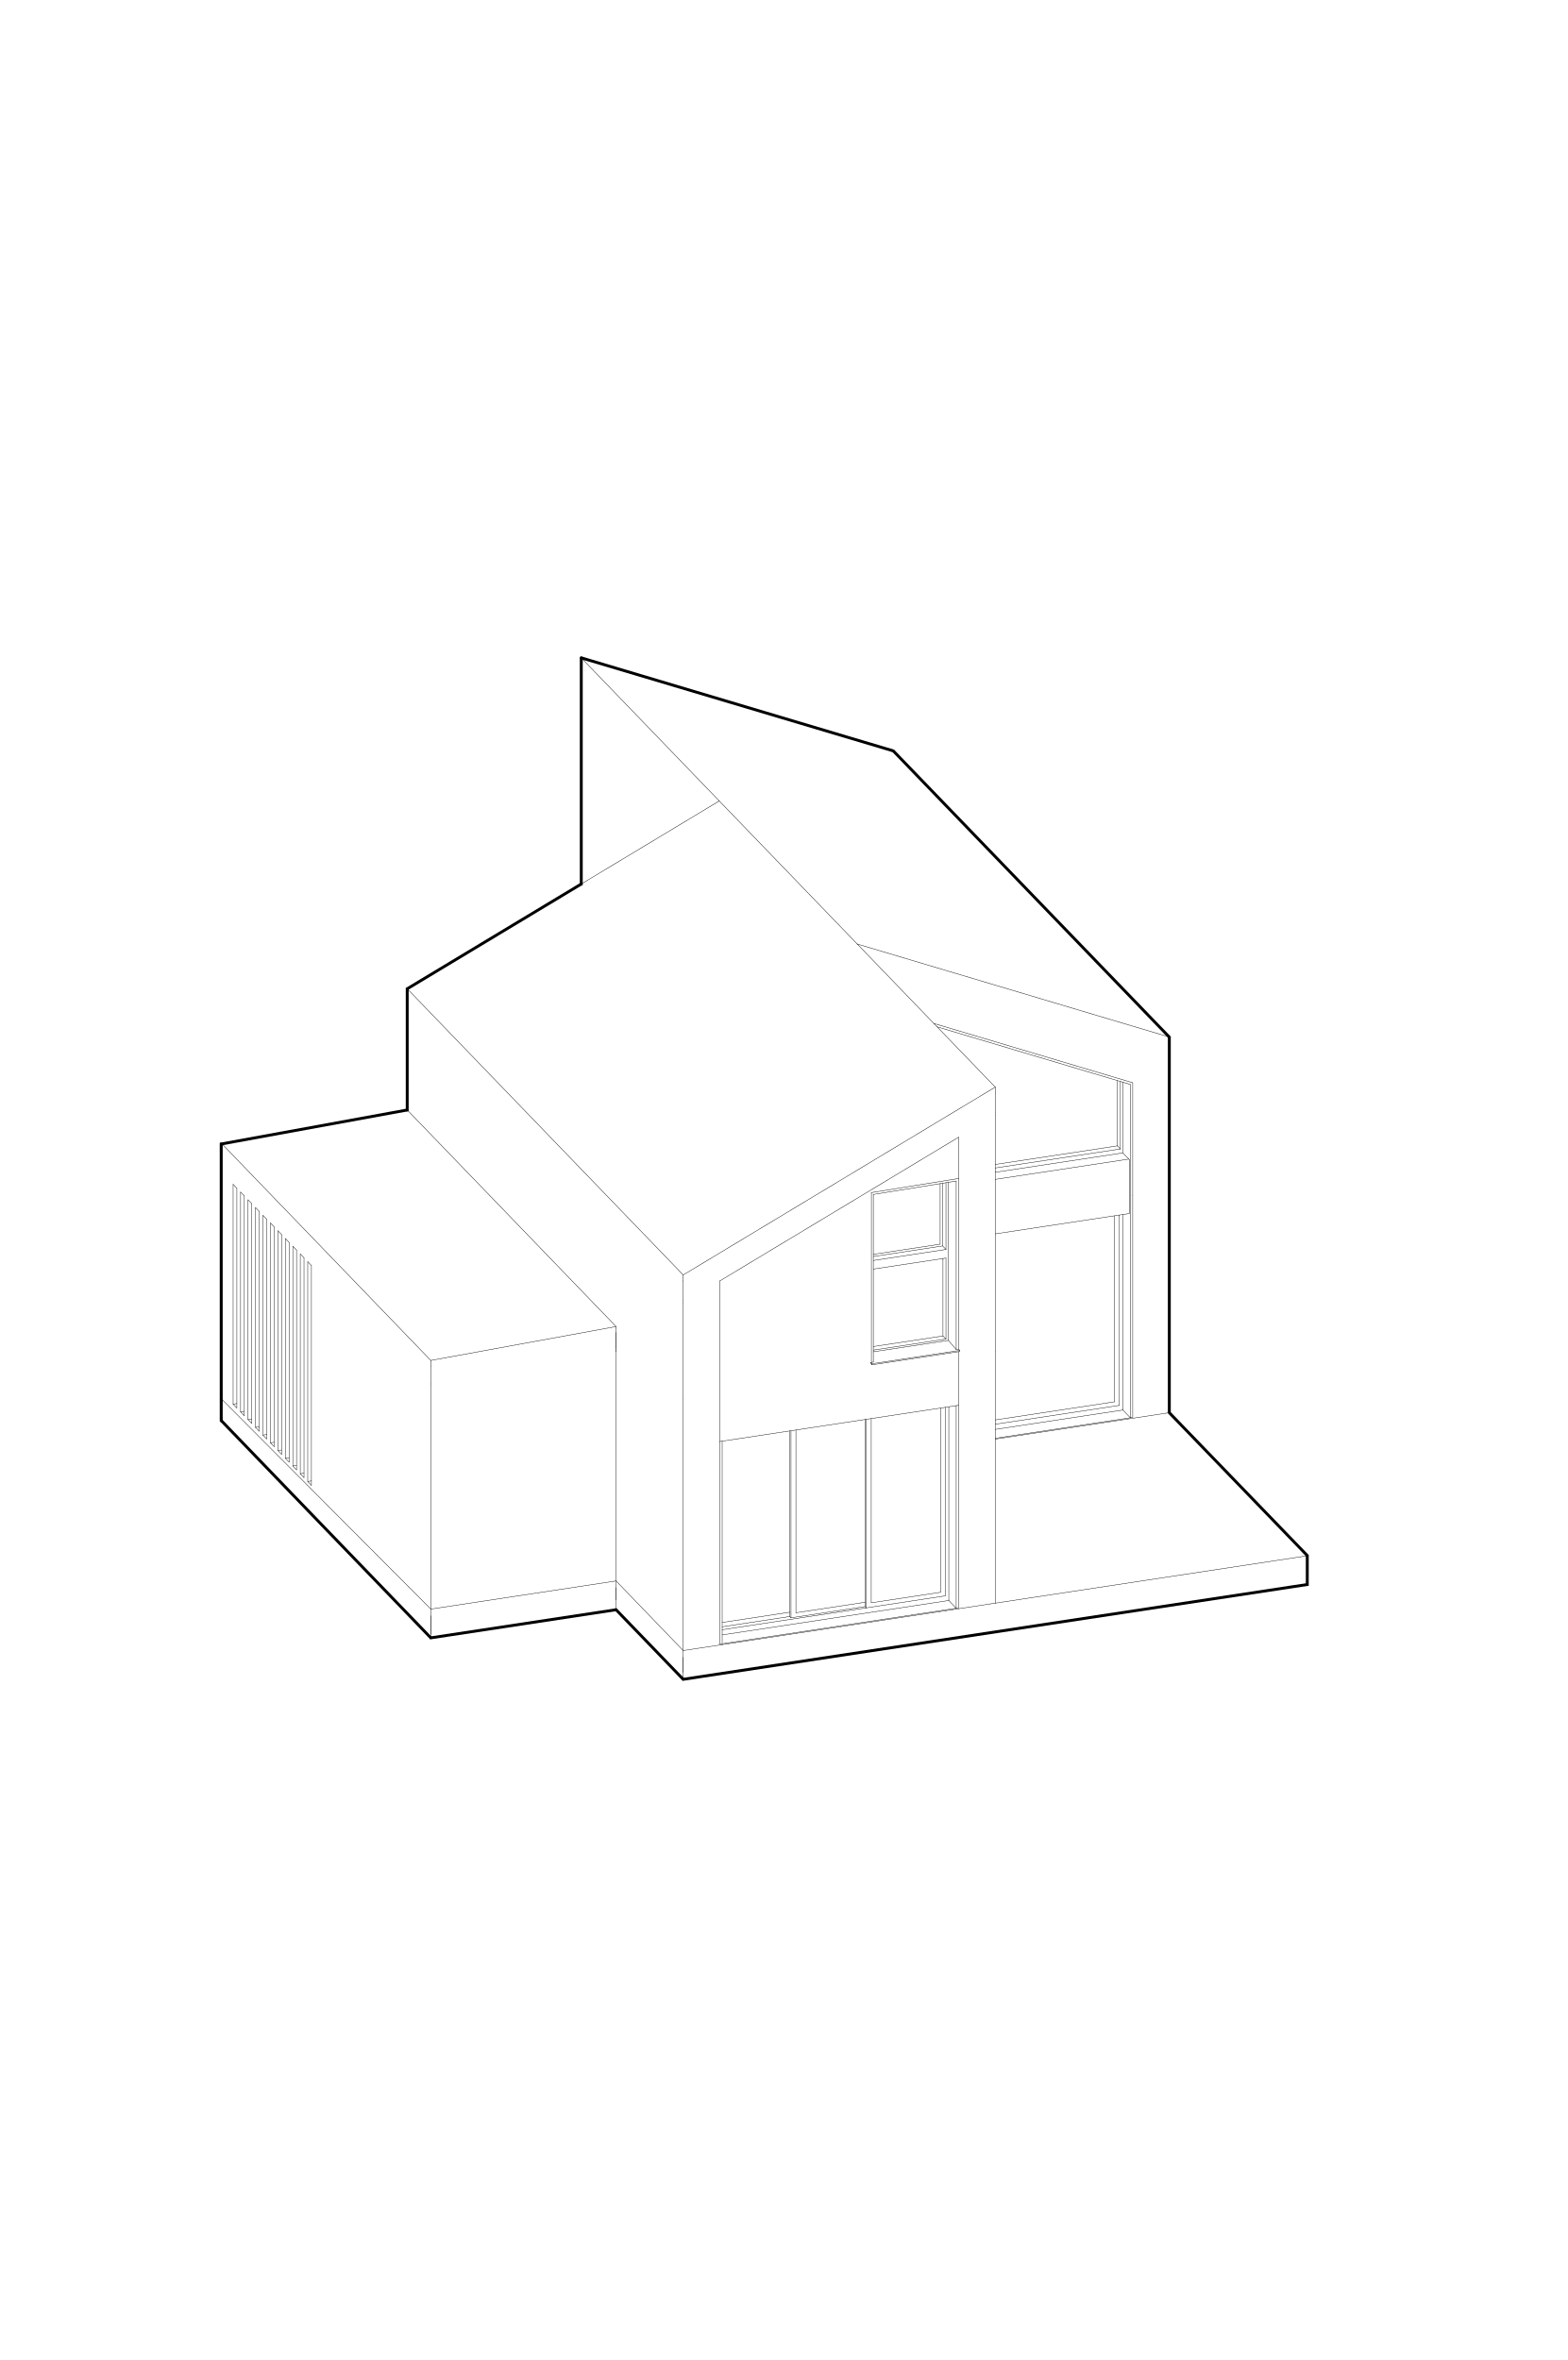
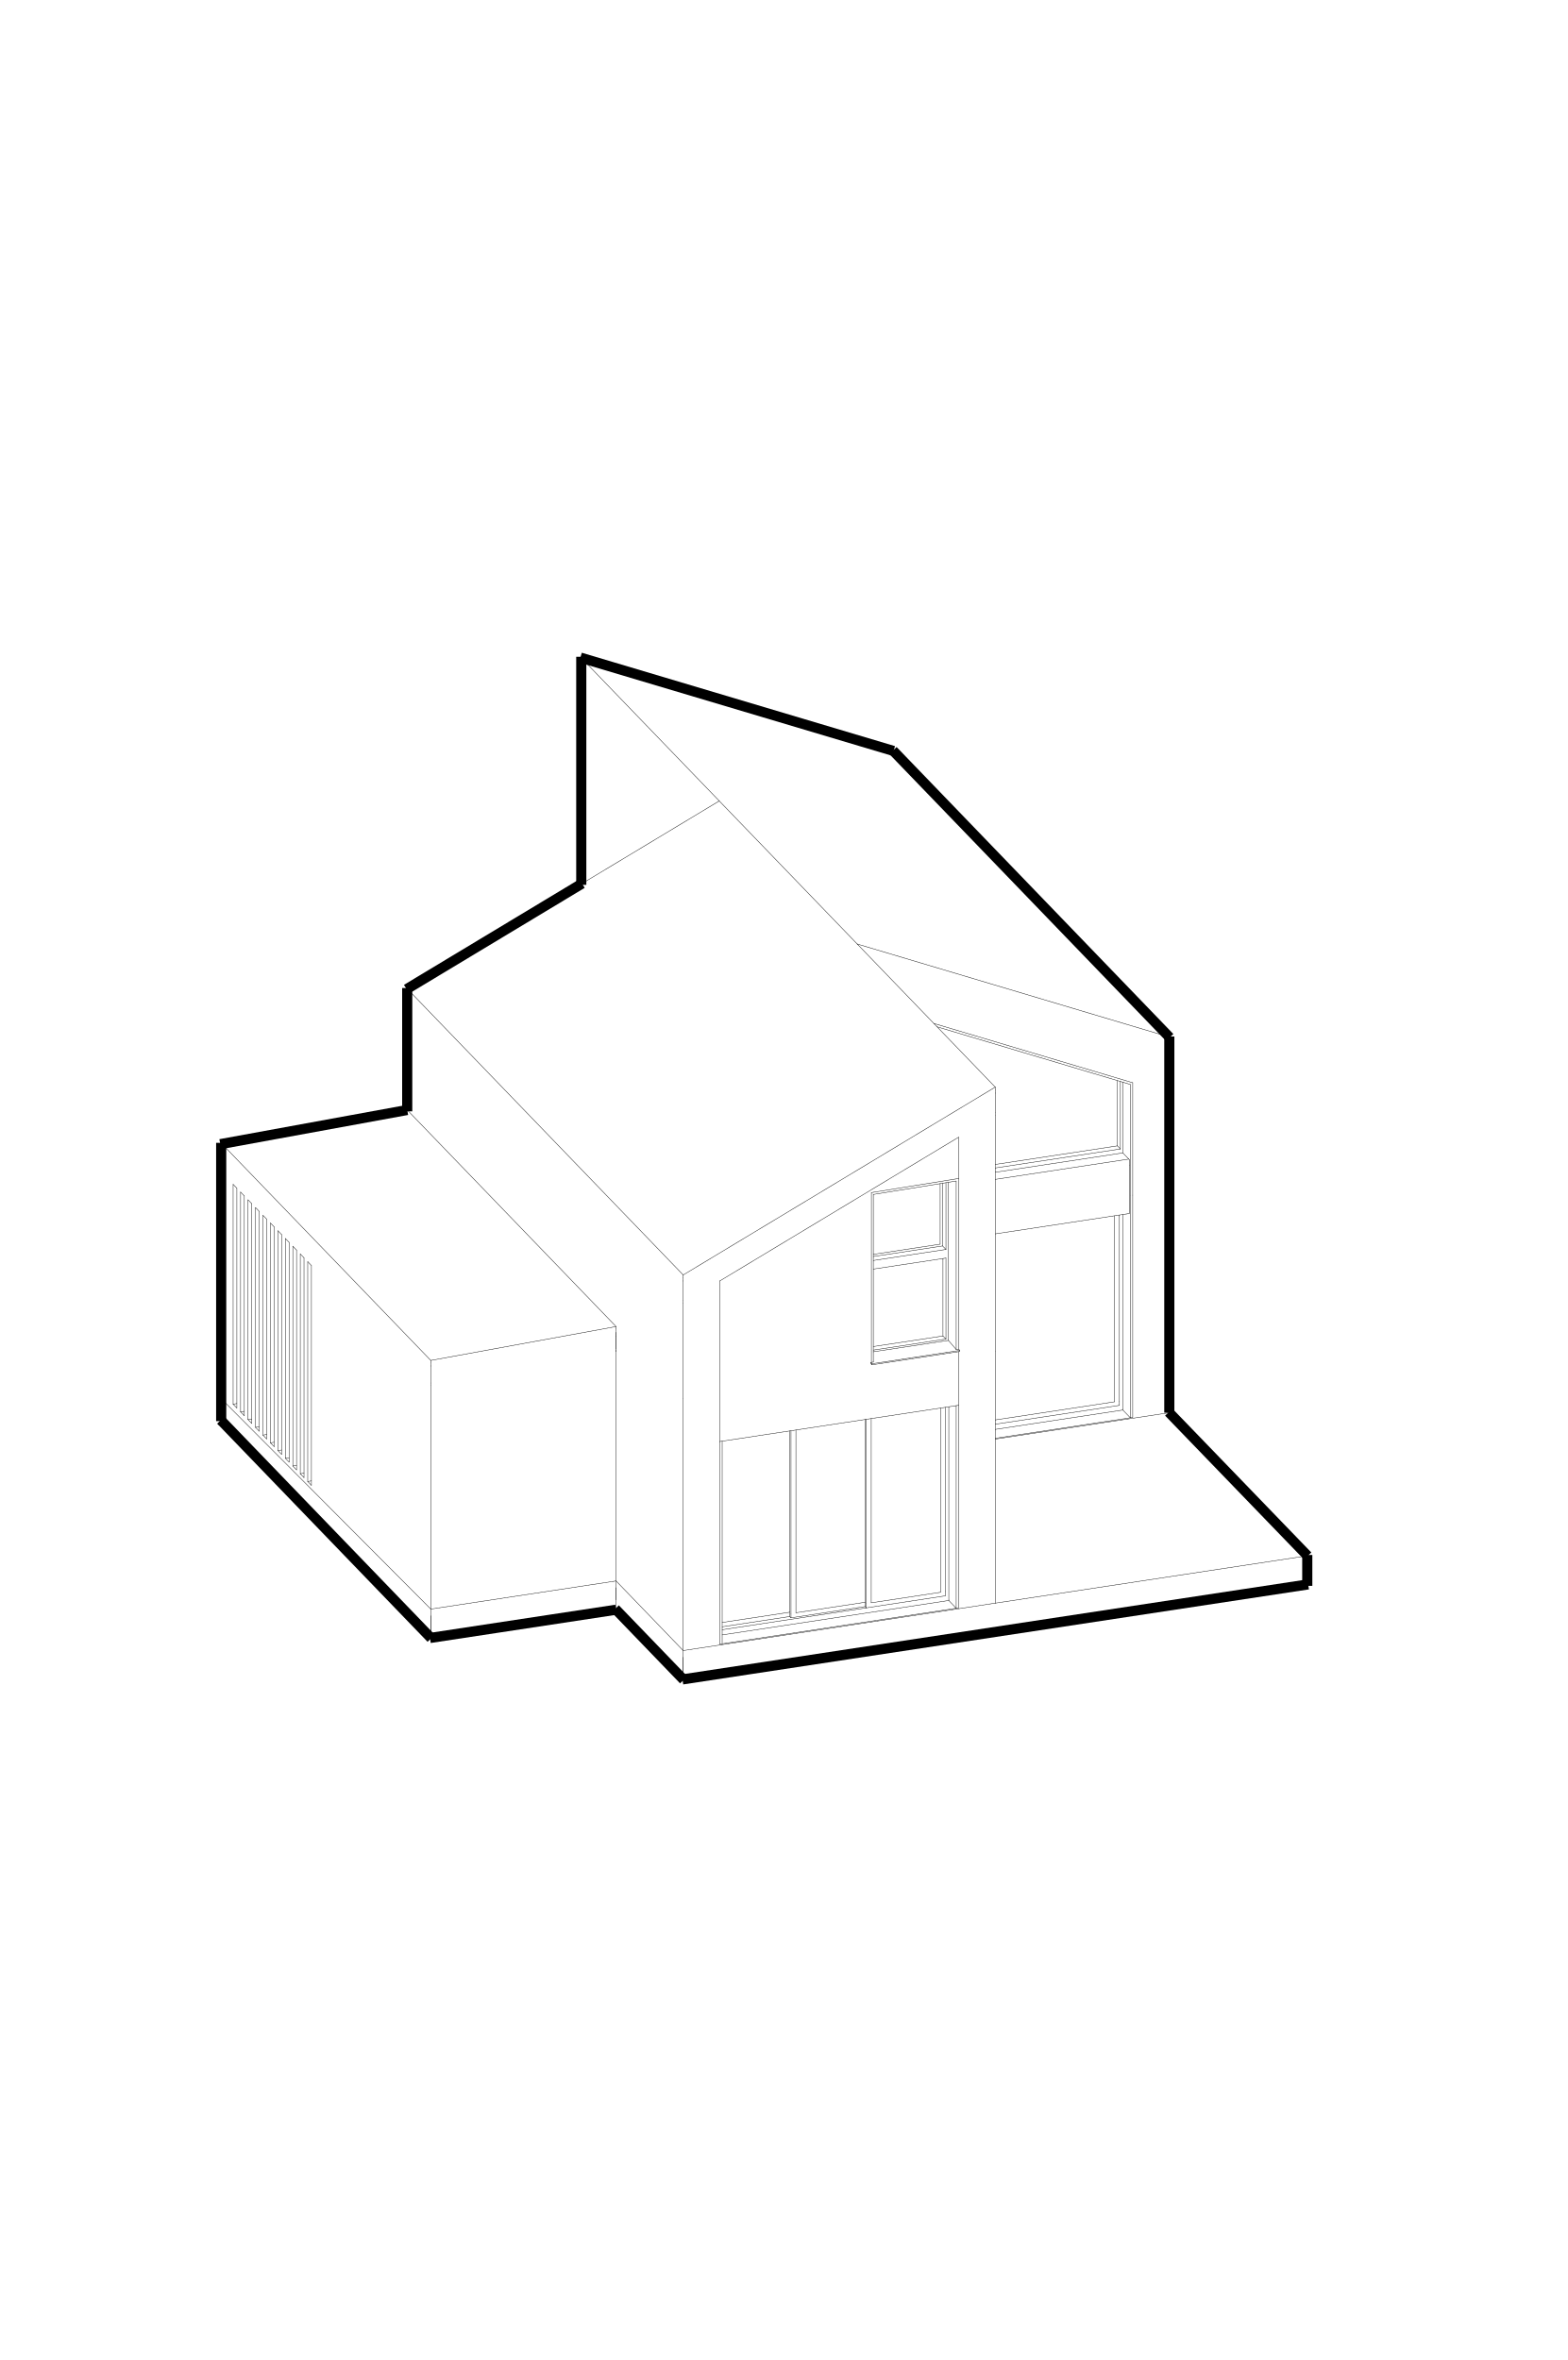
<svg xmlns="http://www.w3.org/2000/svg" id="Warstwa_1" viewBox="0 0 542 816">
  <defs>
    <style>
      .cls-1 {
-         stroke-miterlimit: 10;
-       }
+   stroke: #000;
+   stroke-miterlimit: 10;
+   stroke-width: 3.5px;
+   fill: none;
+ }

      .cls-1, .cls-2 {
        stroke: #000;
      }

      .cls-1, .cls-2, .cls-3 {
        fill: none;
      }

      .cls-2 {
        stroke-linecap: round;
        stroke-linejoin: round;
        stroke-width: .14px;
      }

      .cls-3 {
        clip-rule: evenodd;
      }

      .cls-4 {
        clip-path: url(#clippath);
      }
    </style>
    <clipPath id="clippath">
      <polyline class="cls-3" points="0 0 542 0 542 816 0 816 0 0" />
    </clipPath>
  </defs>
  <g class="cls-4">
    <line class="cls-2" x1="404.3" y1="401.34" x2="404.3" y2="488.46" />
    <line class="cls-2" x1="403.62" y1="488.56" x2="404.3" y2="488.46" />
    <line class="cls-2" x1="390.46" y1="419.59" x2="390.46" y2="402.83" />
    <line class="cls-2" x1="403.62" y1="488.56" x2="344.11" y2="497.59" />
    <line class="cls-2" x1="344.11" y1="554.31" x2="344.11" y2="467.2" />
    <line class="cls-2" x1="344.11" y1="554.31" x2="236.22" y2="570.7" />
    <line class="cls-2" x1="236.22" y1="483.59" x2="236.22" y2="573.08" />
    <line class="cls-2" x1="140.8" y1="383.79" x2="140.8" y2="351.58" />
    <line class="cls-2" x1="236.22" y1="483.59" x2="236.22" y2="450.52" />
    <line class="cls-2" x1="326.04" y1="461.93" x2="301.96" y2="465.58" />
    <line class="cls-2" x1="326.04" y1="435.15" x2="326.04" y2="461.93" />
    <line class="cls-2" x1="301.96" y1="433.7" x2="325.07" y2="430.19" />
    <line class="cls-2" x1="325.07" y1="430.19" x2="325.07" y2="409.25" />
    <line class="cls-2" x1="301.96" y1="434.45" x2="325.91" y2="430.81" />
    <line class="cls-2" x1="301.96" y1="435.83" x2="327.07" y2="432.01" />
    <line class="cls-2" x1="327.07" y1="434.99" x2="301.96" y2="438.8" />
    <line class="cls-2" x1="325.91" y1="409.11" x2="325.91" y2="430.81" />
    <line class="cls-2" x1="327.07" y1="432.01" x2="325.91" y2="430.81" />
    <line class="cls-2" x1="327.07" y1="432.01" x2="327.07" y2="408.93" />
    <line class="cls-2" x1="327.07" y1="462.99" x2="327.07" y2="434.99" />
    <line class="cls-2" x1="327.07" y1="462.99" x2="326.04" y2="461.93" />
    <line class="cls-2" x1="301.96" y1="466.81" x2="327.07" y2="462.99" />
    <line class="cls-2" x1="330.62" y1="466.6" x2="331.47" y2="466.47" />
    <line class="cls-2" x1="327.92" y1="463.46" x2="327.92" y2="408.79" />
    <line class="cls-2" x1="330.62" y1="466.6" x2="327.92" y2="463.46" />
    <line class="cls-2" x1="301.96" y1="467.4" x2="327.92" y2="463.46" />
    <line class="cls-2" x1="301.51" y1="471.53" x2="301.12" y2="471.08" />
    <line class="cls-2" x1="331.85" y1="466.92" x2="301.51" y2="471.53" />
    <line class="cls-2" x1="331.47" y1="466.47" x2="331.85" y2="466.92" />
    <line class="cls-2" x1="301.29" y1="471.05" x2="301.12" y2="471.08" />
    <line class="cls-2" x1="331.85" y1="467.29" x2="331.85" y2="466.92" />
    <line class="cls-2" x1="301.12" y1="471.08" x2="301.12" y2="471.5" />
    <line class="cls-2" x1="301.51" y1="471.9" x2="301.12" y2="471.5" />
    <line class="cls-2" x1="301.51" y1="471.9" x2="301.51" y2="471.53" />
    <line class="cls-2" x1="331.85" y1="467.29" x2="301.51" y2="471.9" />
    <line class="cls-2" x1="344.11" y1="467.2" x2="344.11" y2="385.57" />
    <line class="cls-2" x1="390.46" y1="400.94" x2="390.46" y2="402.83" />
    <line class="cls-2" x1="404.3" y1="401.34" x2="404.3" y2="368.27" />
    <line class="cls-2" x1="200.98" y1="305.66" x2="200.98" y2="237.16" />
    <line class="cls-2" x1="344.11" y1="402.62" x2="386.35" y2="396.2" />
    <line class="cls-2" x1="386.35" y1="396.2" x2="386.35" y2="373.63" />
    <line class="cls-2" x1="387.39" y1="373.94" x2="387.39" y2="397.27" />
    <line class="cls-2" x1="387.39" y1="397.27" x2="344.11" y2="403.84" />
    <line class="cls-2" x1="387.39" y1="397.27" x2="386.35" y2="396.2" />
    <line class="cls-2" x1="388.23" y1="374.19" x2="388.23" y2="398.63" />
    <line class="cls-2" x1="388.23" y1="398.63" x2="390.46" y2="400.94" />
    <line class="cls-2" x1="248.86" y1="568.48" x2="248.86" y2="498.43" />
    <line class="cls-2" x1="249.7" y1="498.3" x2="249.7" y2="568.35" />
    <line class="cls-2" x1="249.7" y1="560.99" x2="273.07" y2="557.44" />
    <line class="cls-2" x1="273.07" y1="558.93" x2="249.7" y2="562.48" />
    <line class="cls-2" x1="273.5" y1="557.89" x2="273.5" y2="494.69" />
    <line class="cls-2" x1="275.19" y1="494.43" x2="275.19" y2="557.63" />
    <line class="cls-2" x1="273.07" y1="557.44" x2="273.07" y2="494.75" />
    <line class="cls-2" x1="273.5" y1="559.38" x2="273.5" y2="557.89" />
    <line class="cls-2" x1="275.19" y1="557.63" x2="299.12" y2="554" />
    <line class="cls-2" x1="299.12" y1="555.48" x2="273.5" y2="559.38" />
    <line class="cls-2" x1="273.07" y1="558.93" x2="273.07" y2="557.44" />
    <line class="cls-2" x1="273.5" y1="559.38" x2="273.07" y2="558.93" />
    <line class="cls-2" x1="326.86" y1="486.58" x2="326.86" y2="550.29" />
    <line class="cls-2" x1="325.18" y1="550.55" x2="325.18" y2="486.84" />
    <line class="cls-2" x1="299.55" y1="554.44" x2="299.55" y2="490.73" />
    <line class="cls-2" x1="301.24" y1="490.48" x2="301.24" y2="554.19" />
    <line class="cls-2" x1="299.12" y1="554" x2="299.12" y2="490.8" />
    <line class="cls-2" x1="299.55" y1="555.93" x2="299.55" y2="554.44" />
    <line class="cls-2" x1="301.24" y1="554.19" x2="325.18" y2="550.55" />
    <line class="cls-2" x1="299.12" y1="555.48" x2="299.12" y2="554" />
    <line class="cls-2" x1="299.55" y1="555.93" x2="299.12" y2="555.48" />
    <line class="cls-2" x1="249.7" y1="563.5" x2="326.86" y2="551.78" />
    <line class="cls-2" x1="326.86" y1="551.78" x2="326.86" y2="550.29" />
    <line class="cls-2" x1="328.05" y1="553.39" x2="328.05" y2="553.09" />
    <line class="cls-2" x1="328.05" y1="553.09" x2="328.05" y2="486.41" />
    <line class="cls-2" x1="330.62" y1="556.06" x2="330.62" y2="486.01" />
    <line class="cls-2" x1="331.47" y1="555.93" x2="331.47" y2="485.89" />
    <line class="cls-2" x1="331.47" y1="555.93" x2="248.86" y2="568.48" />
    <line class="cls-2" x1="213.01" y1="556.58" x2="236.22" y2="580.65" />
    <line class="cls-2" x1="236.22" y1="578.24" x2="236.22" y2="573.08" />
    <line class="cls-2" x1="387.05" y1="420.4" x2="387.05" y2="484.44" />
    <line class="cls-2" x1="385.36" y1="484.69" x2="385.36" y2="420.37" />
    <line class="cls-2" x1="344.11" y1="490.96" x2="385.36" y2="484.69" />
    <line class="cls-2" x1="387.05" y1="420.11" x2="387.05" y2="420.4" />
    <line class="cls-2" x1="344.11" y1="492.44" x2="387.05" y2="485.92" />
    <line class="cls-2" x1="387.05" y1="485.92" x2="387.05" y2="484.44" />
    <line class="cls-2" x1="388.23" y1="487.53" x2="388.23" y2="487.23" />
    <line class="cls-2" x1="388.23" y1="487.23" x2="388.23" y2="419.93" />
    <line class="cls-2" x1="390.81" y1="490.2" x2="390.81" y2="413.37" />
    <line class="cls-2" x1="391.65" y1="490.08" x2="391.65" y2="413.24" />
    <line class="cls-2" x1="391.65" y1="490.08" x2="344.11" y2="497.3" />
    <line class="cls-2" x1="452" y1="540.96" x2="452" y2="538.52" />
    <line class="cls-2" x1="452" y1="547.13" x2="452" y2="546.77" />
    <line class="cls-2" x1="236.22" y1="580.65" x2="452" y2="547.87" />
    <line class="cls-2" x1="452" y1="547.87" x2="452" y2="547.13" />
    <line class="cls-2" x1="344.11" y1="554.31" x2="452" y2="537.93" />
    <line class="cls-2" x1="452" y1="537.93" x2="404.3" y2="488.46" />
    <line class="cls-2" x1="452" y1="538.52" x2="452" y2="537.93" />
    <line class="cls-2" x1="452" y1="546.77" x2="452" y2="540.96" />
    <line class="cls-2" x1="80.61" y1="485.5" x2="81.9" y2="486.83" />
    <line class="cls-2" x1="83.19" y1="488.17" x2="84.48" y2="489.51" />
    <line class="cls-2" x1="85.76" y1="490.84" x2="87.05" y2="492.18" />
    <line class="cls-2" x1="88.34" y1="493.52" x2="89.63" y2="494.86" />
    <line class="cls-2" x1="90.92" y1="496.19" x2="92.21" y2="497.53" />
    <line class="cls-2" x1="93.5" y1="498.87" x2="94.79" y2="500.2" />
    <line class="cls-2" x1="96.08" y1="501.54" x2="97.37" y2="502.88" />
    <line class="cls-2" x1="98.66" y1="504.22" x2="99.95" y2="505.55" />
    <line class="cls-2" x1="101.24" y1="506.89" x2="102.53" y2="508.23" />
    <line class="cls-2" x1="103.82" y1="509.56" x2="105.11" y2="510.9" />
    <line class="cls-2" x1="106.4" y1="512.24" x2="107.68" y2="513.58" />
    <line class="cls-2" x1="76.74" y1="484.52" x2="76.74" y2="482.08" />
    <line class="cls-2" x1="76.74" y1="490.69" x2="76.74" y2="490.33" />
    <line class="cls-2" x1="76.74" y1="491.43" x2="76.74" y2="490.69" />
    <line class="cls-2" x1="76.74" y1="491.43" x2="76.74" y2="483.87" />
    <line class="cls-2" x1="76.74" y1="491.43" x2="148.95" y2="566.31" />
    <line class="cls-2" x1="148.95" y1="566.31" x2="213.01" y2="556.58" />
    <line class="cls-2" x1="213.01" y1="553.17" x2="213.01" y2="549.01" />
    <line class="cls-2" x1="148.95" y1="565" x2="148.95" y2="558.74" />
    <line class="cls-2" x1="107.68" y1="437.58" x2="107.68" y2="513.58" />
    <line class="cls-2" x1="148.95" y1="556.36" x2="76.74" y2="483.87" />
    <line class="cls-2" x1="148.95" y1="558.74" x2="148.95" y2="479.03" />
    <line class="cls-2" x1="148.95" y1="556.36" x2="213.01" y2="546.63" />
    <line class="cls-2" x1="213.01" y1="467.31" x2="213.01" y2="466.82" />
    <line class="cls-2" x1="213.01" y1="466.47" x2="213.01" y2="462" />
    <line class="cls-2" x1="213.01" y1="462" x2="213.01" y2="460.66" />
    <line class="cls-2" x1="148.95" y1="479.03" x2="148.95" y2="478.19" />
    <line class="cls-2" x1="76.74" y1="404.15" x2="76.74" y2="403.32" />
    <line class="cls-2" x1="76.74" y1="403.32" x2="76.74" y2="397.51" />
    <line class="cls-2" x1="148.95" y1="478.19" x2="148.95" y2="472.38" />
    <line class="cls-2" x1="76.74" y1="397.51" x2="76.74" y2="397.15" />
    <line class="cls-2" x1="148.95" y1="472.38" x2="148.95" y2="472.03" />
    <line class="cls-2" x1="148.95" y1="472.03" x2="148.95" y2="471.28" />
    <line class="cls-2" x1="76.74" y1="397.15" x2="76.74" y2="396.41" />
    <line class="cls-2" x1="140.8" y1="383.79" x2="76.74" y2="395.51" />
    <line class="cls-2" x1="76.74" y1="395.51" x2="148.95" y2="470.39" />
    <line class="cls-2" x1="148.95" y1="470.39" x2="213.01" y2="458.67" />
    <line class="cls-2" x1="213.01" y1="458.67" x2="140.8" y2="383.79" />
    <line class="cls-2" x1="213.01" y1="459.52" x2="213.01" y2="458.67" />
    <line class="cls-2" x1="76.74" y1="396.41" x2="76.74" y2="395.51" />
    <line class="cls-2" x1="148.95" y1="471.28" x2="148.95" y2="470.39" />
    <line class="cls-2" x1="236.22" y1="570.7" x2="213.01" y2="546.63" />
    <line class="cls-2" x1="213.01" y1="466.47" x2="213.01" y2="467.31" />
    <line class="cls-2" x1="213.01" y1="462" x2="213.01" y2="466.47" />
    <line class="cls-2" x1="213.01" y1="467.31" x2="213.01" y2="549.01" />
    <line class="cls-2" x1="213.01" y1="459.52" x2="213.01" y2="462" />
    <line class="cls-2" x1="331.47" y1="467.32" x2="331.47" y2="485.86" />
    <line class="cls-2" x1="331.47" y1="393.19" x2="331.47" y2="407.47" />
    <line class="cls-2" x1="248.86" y1="498.43" x2="331.47" y2="485.89" />
    <line class="cls-2" x1="301.29" y1="412.34" x2="301.29" y2="471.05" />
    <line class="cls-2" x1="331.47" y1="407.47" x2="302.13" y2="412.22" />
    <line class="cls-2" x1="248.86" y1="498.46" x2="248.86" y2="442.91" />
    <line class="cls-2" x1="301.29" y1="412.34" x2="302.13" y2="412.22" />
    <line class="cls-2" x1="390.29" y1="400.77" x2="344.11" y2="407.78" />
    <line class="cls-2" x1="390.46" y1="419.59" x2="344.11" y2="426.63" />
    <line class="cls-2" x1="331.47" y1="393.19" x2="248.86" y2="442.91" />
    <line class="cls-2" x1="248.69" y1="276.94" x2="140.8" y2="341.88" />
    <line class="cls-2" x1="140.8" y1="341.88" x2="236.22" y2="440.83" />
    <line class="cls-2" x1="236.22" y1="440.83" x2="344.11" y2="375.88" />
    <line class="cls-2" x1="344.11" y1="375.88" x2="296.4" y2="326.41" />
    <line class="cls-2" x1="296.4" y1="326.41" x2="248.69" y2="276.94" />
    <line class="cls-2" x1="344.11" y1="376.88" x2="344.11" y2="375.88" />
    <line class="cls-2" x1="140.8" y1="342.89" x2="140.8" y2="341.88" />
    <line class="cls-2" x1="236.22" y1="441.83" x2="236.22" y2="440.83" />
    <line class="cls-2" x1="344.11" y1="377.72" x2="344.11" y2="376.88" />
    <line class="cls-2" x1="236.22" y1="442.66" x2="236.22" y2="441.83" />
    <line class="cls-2" x1="140.8" y1="343.72" x2="140.8" y2="342.89" />
    <line class="cls-2" x1="344.11" y1="378.12" x2="344.11" y2="377.72" />
    <line class="cls-2" x1="236.22" y1="443.07" x2="236.22" y2="442.66" />
    <line class="cls-2" x1="140.8" y1="344.12" x2="140.8" y2="343.72" />
    <line class="cls-2" x1="344.11" y1="384.64" x2="344.11" y2="378.12" />
    <line class="cls-2" x1="236.22" y1="449.58" x2="236.22" y2="443.07" />
    <line class="cls-2" x1="140.8" y1="350.64" x2="140.8" y2="344.12" />
    <line class="cls-2" x1="344.11" y1="385.57" x2="344.11" y2="384.64" />
    <line class="cls-2" x1="140.8" y1="351.58" x2="140.8" y2="350.64" />
    <line class="cls-2" x1="236.22" y1="450.52" x2="236.22" y2="449.58" />
    <line class="cls-2" x1="296.4" y1="326.41" x2="404.3" y2="358.58" />
    <line class="cls-2" x1="404.3" y1="358.58" x2="308.88" y2="259.64" />
    <line class="cls-2" x1="308.88" y1="259.64" x2="200.98" y2="227.47" />
    <line class="cls-2" x1="200.98" y1="227.47" x2="248.69" y2="276.94" />
    <line class="cls-2" x1="200.98" y1="228.47" x2="200.98" y2="227.47" />
    <line class="cls-2" x1="404.3" y1="359.58" x2="404.3" y2="358.58" />
    <line class="cls-2" x1="200.98" y1="229.31" x2="200.98" y2="228.47" />
    <line class="cls-2" x1="404.3" y1="360.42" x2="404.3" y2="359.58" />
    <line class="cls-2" x1="200.98" y1="229.71" x2="200.98" y2="229.31" />
    <line class="cls-2" x1="404.3" y1="360.82" x2="404.3" y2="360.42" />
    <line class="cls-2" x1="200.98" y1="236.22" x2="200.98" y2="229.71" />
    <line class="cls-2" x1="404.3" y1="367.34" x2="404.3" y2="360.82" />
    <line class="cls-2" x1="200.98" y1="237.16" x2="200.98" y2="236.22" />
    <line class="cls-2" x1="404.3" y1="368.27" x2="404.3" y2="367.34" />
    <line class="cls-2" x1="105.11" y1="510.9" x2="105.11" y2="434.9" />
    <line class="cls-2" x1="106.4" y1="512.24" x2="107.68" y2="512.04" />
    <line class="cls-2" x1="106.4" y1="512.24" x2="106.4" y2="436.24" />
    <line class="cls-2" x1="102.53" y1="508.23" x2="102.53" y2="432.23" />
    <line class="cls-2" x1="103.82" y1="509.56" x2="105.11" y2="509.37" />
    <line class="cls-2" x1="103.82" y1="509.56" x2="103.82" y2="433.57" />
    <line class="cls-2" x1="99.95" y1="505.55" x2="99.95" y2="429.56" />
    <line class="cls-2" x1="101.24" y1="506.89" x2="102.53" y2="506.69" />
    <line class="cls-2" x1="101.24" y1="506.89" x2="101.24" y2="430.89" />
    <line class="cls-2" x1="87.05" y1="492.18" x2="87.05" y2="416.19" />
    <line class="cls-2" x1="88.34" y1="493.52" x2="89.63" y2="493.33" />
    <line class="cls-2" x1="88.34" y1="493.52" x2="88.34" y2="417.52" />
    <line class="cls-2" x1="92.21" y1="497.53" x2="92.21" y2="421.53" />
    <line class="cls-2" x1="93.5" y1="498.87" x2="94.79" y2="498.67" />
    <line class="cls-2" x1="93.5" y1="498.87" x2="93.5" y2="422.87" />
    <line class="cls-2" x1="89.63" y1="494.86" x2="89.63" y2="418.86" />
    <line class="cls-2" x1="90.92" y1="496.19" x2="92.21" y2="496" />
    <line class="cls-2" x1="90.92" y1="496.19" x2="90.92" y2="420.2" />
    <line class="cls-2" x1="94.79" y1="500.2" x2="94.79" y2="424.21" />
    <line class="cls-2" x1="96.08" y1="501.54" x2="97.37" y2="501.35" />
    <line class="cls-2" x1="96.08" y1="501.54" x2="96.08" y2="425.55" />
    <line class="cls-2" x1="97.37" y1="502.88" x2="97.37" y2="426.88" />
    <line class="cls-2" x1="98.66" y1="504.22" x2="99.95" y2="504.02" />
    <line class="cls-2" x1="98.66" y1="504.22" x2="98.66" y2="428.22" />
    <line class="cls-2" x1="80.61" y1="485.5" x2="81.9" y2="485.3" />
    <line class="cls-2" x1="80.61" y1="485.5" x2="80.61" y2="409.5" />
    <line class="cls-2" x1="81.9" y1="486.83" x2="81.9" y2="410.84" />
    <line class="cls-2" x1="83.19" y1="488.17" x2="84.48" y2="487.98" />
    <line class="cls-2" x1="83.19" y1="488.17" x2="83.19" y2="412.17" />
    <line class="cls-2" x1="84.48" y1="489.51" x2="84.48" y2="413.51" />
    <line class="cls-2" x1="85.76" y1="490.84" x2="87.05" y2="490.65" />
    <line class="cls-2" x1="85.76" y1="490.84" x2="85.76" y2="414.85" />
    <line class="cls-2" x1="76.74" y1="482.08" x2="76.74" y2="404.15" />
    <line class="cls-2" x1="107.68" y1="437.58" x2="106.4" y2="436.24" />
    <line class="cls-2" x1="105.11" y1="434.9" x2="103.82" y2="433.57" />
    <line class="cls-2" x1="102.53" y1="432.23" x2="101.24" y2="430.89" />
    <line class="cls-2" x1="99.95" y1="429.56" x2="98.66" y2="428.22" />
    <line class="cls-2" x1="97.37" y1="426.88" x2="96.08" y2="425.54" />
    <line class="cls-2" x1="94.79" y1="424.21" x2="93.5" y2="422.87" />
    <line class="cls-2" x1="92.21" y1="421.53" x2="90.92" y2="420.2" />
    <line class="cls-2" x1="89.63" y1="418.86" x2="88.34" y2="417.52" />
    <line class="cls-2" x1="87.05" y1="416.19" x2="85.77" y2="414.85" />
    <line class="cls-2" x1="84.48" y1="413.51" x2="83.19" y2="412.17" />
    <line class="cls-2" x1="81.9" y1="410.84" x2="80.61" y2="409.5" />
    <line class="cls-2" x1="148.95" y1="566.31" x2="148.95" y2="558.74" />
    <line class="cls-2" x1="213.01" y1="556.58" x2="213.01" y2="549.01" />
    <line class="cls-2" x1="236.22" y1="580.65" x2="236.22" y2="573.08" />
    <line class="cls-2" x1="322.88" y1="353.87" x2="391.65" y2="374.37" />
    <line class="cls-2" x1="391.65" y1="374.37" x2="391.65" y2="413.24" />
    <line class="cls-2" x1="324.01" y1="355.04" x2="390.81" y2="374.96" />
    <line class="cls-2" x1="390.81" y1="374.96" x2="390.81" y2="413.34" />
    <line class="cls-2" x1="388.23" y1="398.63" x2="344.11" y2="405.33" />
    <line class="cls-2" x1="390.81" y1="490.2" x2="388.23" y2="487.53" />
    <line class="cls-2" x1="388.23" y1="487.53" x2="344.11" y2="494.23" />
    <line class="cls-2" x1="331.47" y1="466.47" x2="331.47" y2="407.47" />
    <line class="cls-2" x1="330.62" y1="466.6" x2="330.62" y2="408.35" />
    <line class="cls-2" x1="330.62" y1="408.35" x2="301.96" y2="412.99" />
    <line class="cls-2" x1="301.96" y1="412.99" x2="301.96" y2="470.95" />
    <line class="cls-2" x1="301.96" y1="470.95" x2="301.29" y2="471.05" />
    <line class="cls-2" x1="328.05" y1="553.39" x2="249.7" y2="565.29" />
    <line class="cls-2" x1="328.05" y1="553.39" x2="330.62" y2="556.06" />
  </g>
  <line class="cls-1" x1="452.31" y1="547.82" x2="235.97" y2="580.68" />
  <line class="cls-1" x1="200.67" y1="227.37" x2="308.96" y2="259.66" />
  <line class="cls-1" x1="200.98" y1="305.95" x2="200.98" y2="227.09" />
  <line class="cls-1" x1="404.43" y1="358.73" x2="308.75" y2="259.51" />
  <line class="cls-1" x1="404.3" y1="488.46" x2="404.3" y2="358.38" />
  <line class="cls-1" x1="404.1" y1="488.26" x2="452.14" y2="538" />
  <line class="cls-1" x1="452" y1="548.33" x2="452" y2="537.65" />
  <line class="cls-1" x1="212.72" y1="556.28" x2="236.4" y2="580.83" />
  <line class="cls-1" x1="148.67" y1="566.35" x2="213.01" y2="556.58" />
  <line class="cls-1" x1="76.57" y1="491.26" x2="149.1" y2="566.46" />
  <line class="cls-1" x1="140.8" y1="383.79" x2="76.17" y2="395.61" />
  <line class="cls-1" x1="140.8" y1="341.62" x2="140.8" y2="384.26" />
  <line class="cls-1" x1="140.58" y1="342.02" x2="201.26" y2="305.49" />
  <line class="cls-1" x1="76.48" y1="491.37" x2="76.48" y2="395.15" />
  <line class="cls-1" x1="76.74" y1="491.43" x2="76.31" y2="491.01" />
</svg>
